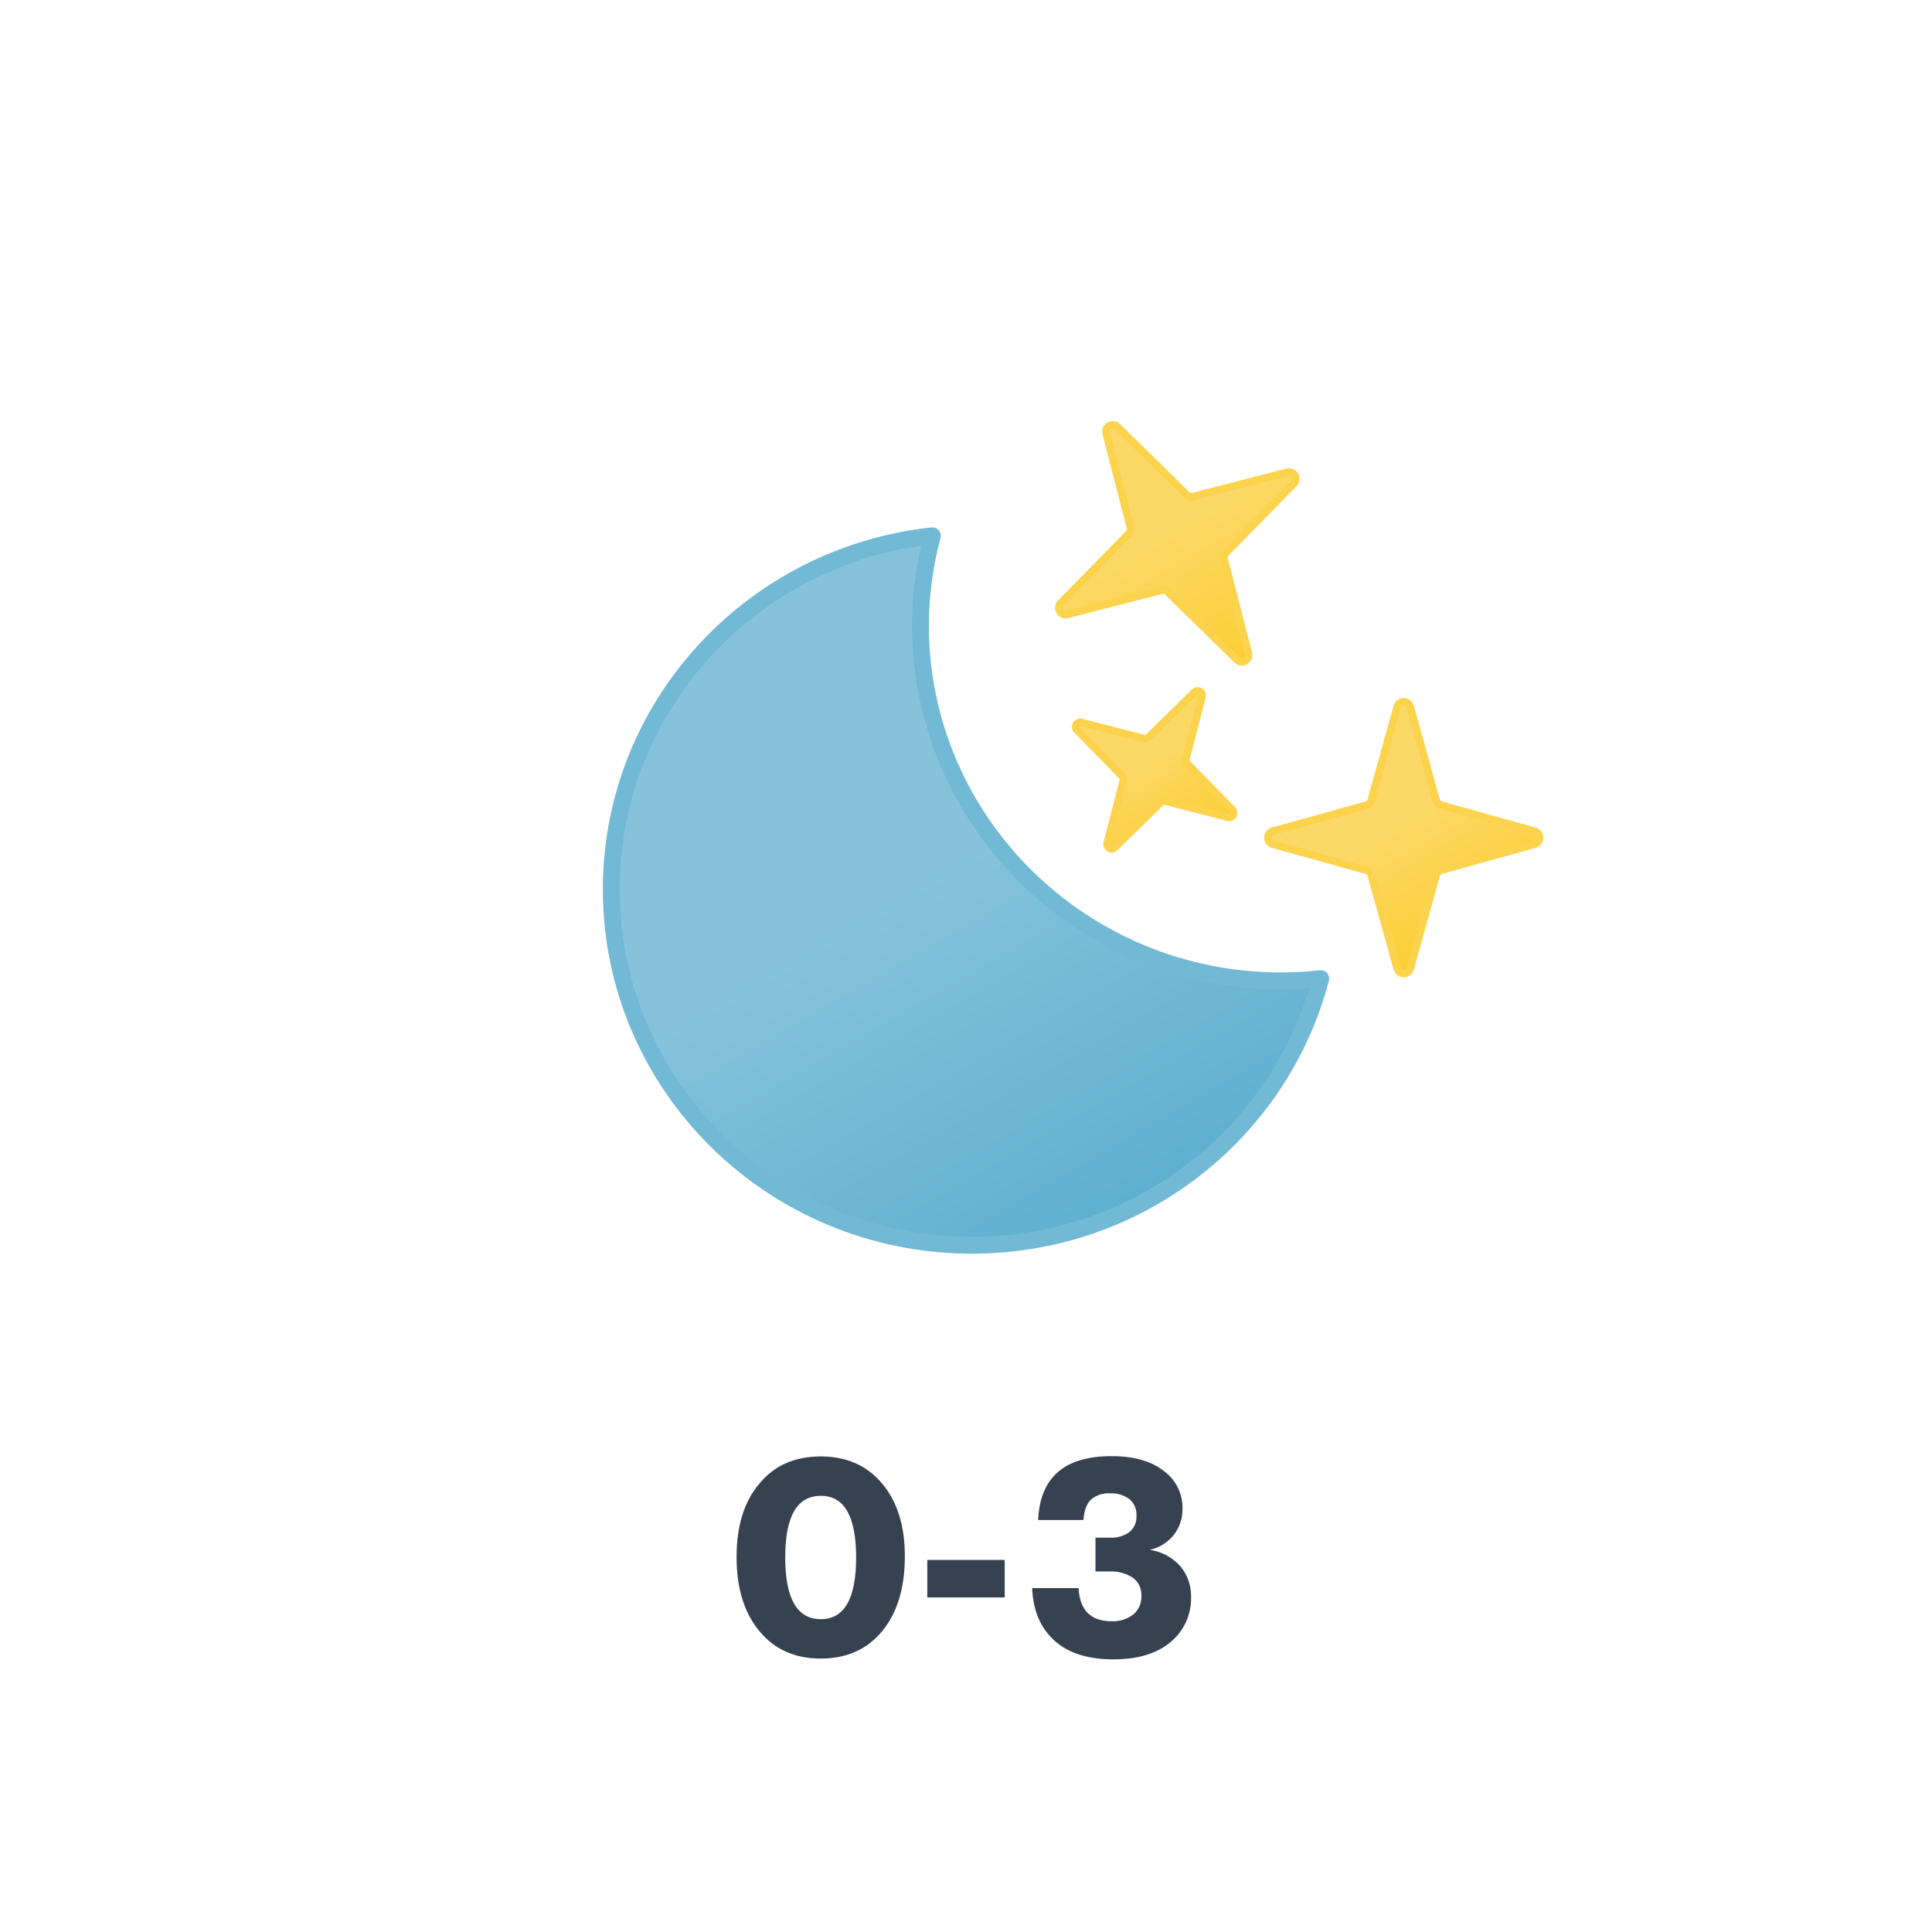
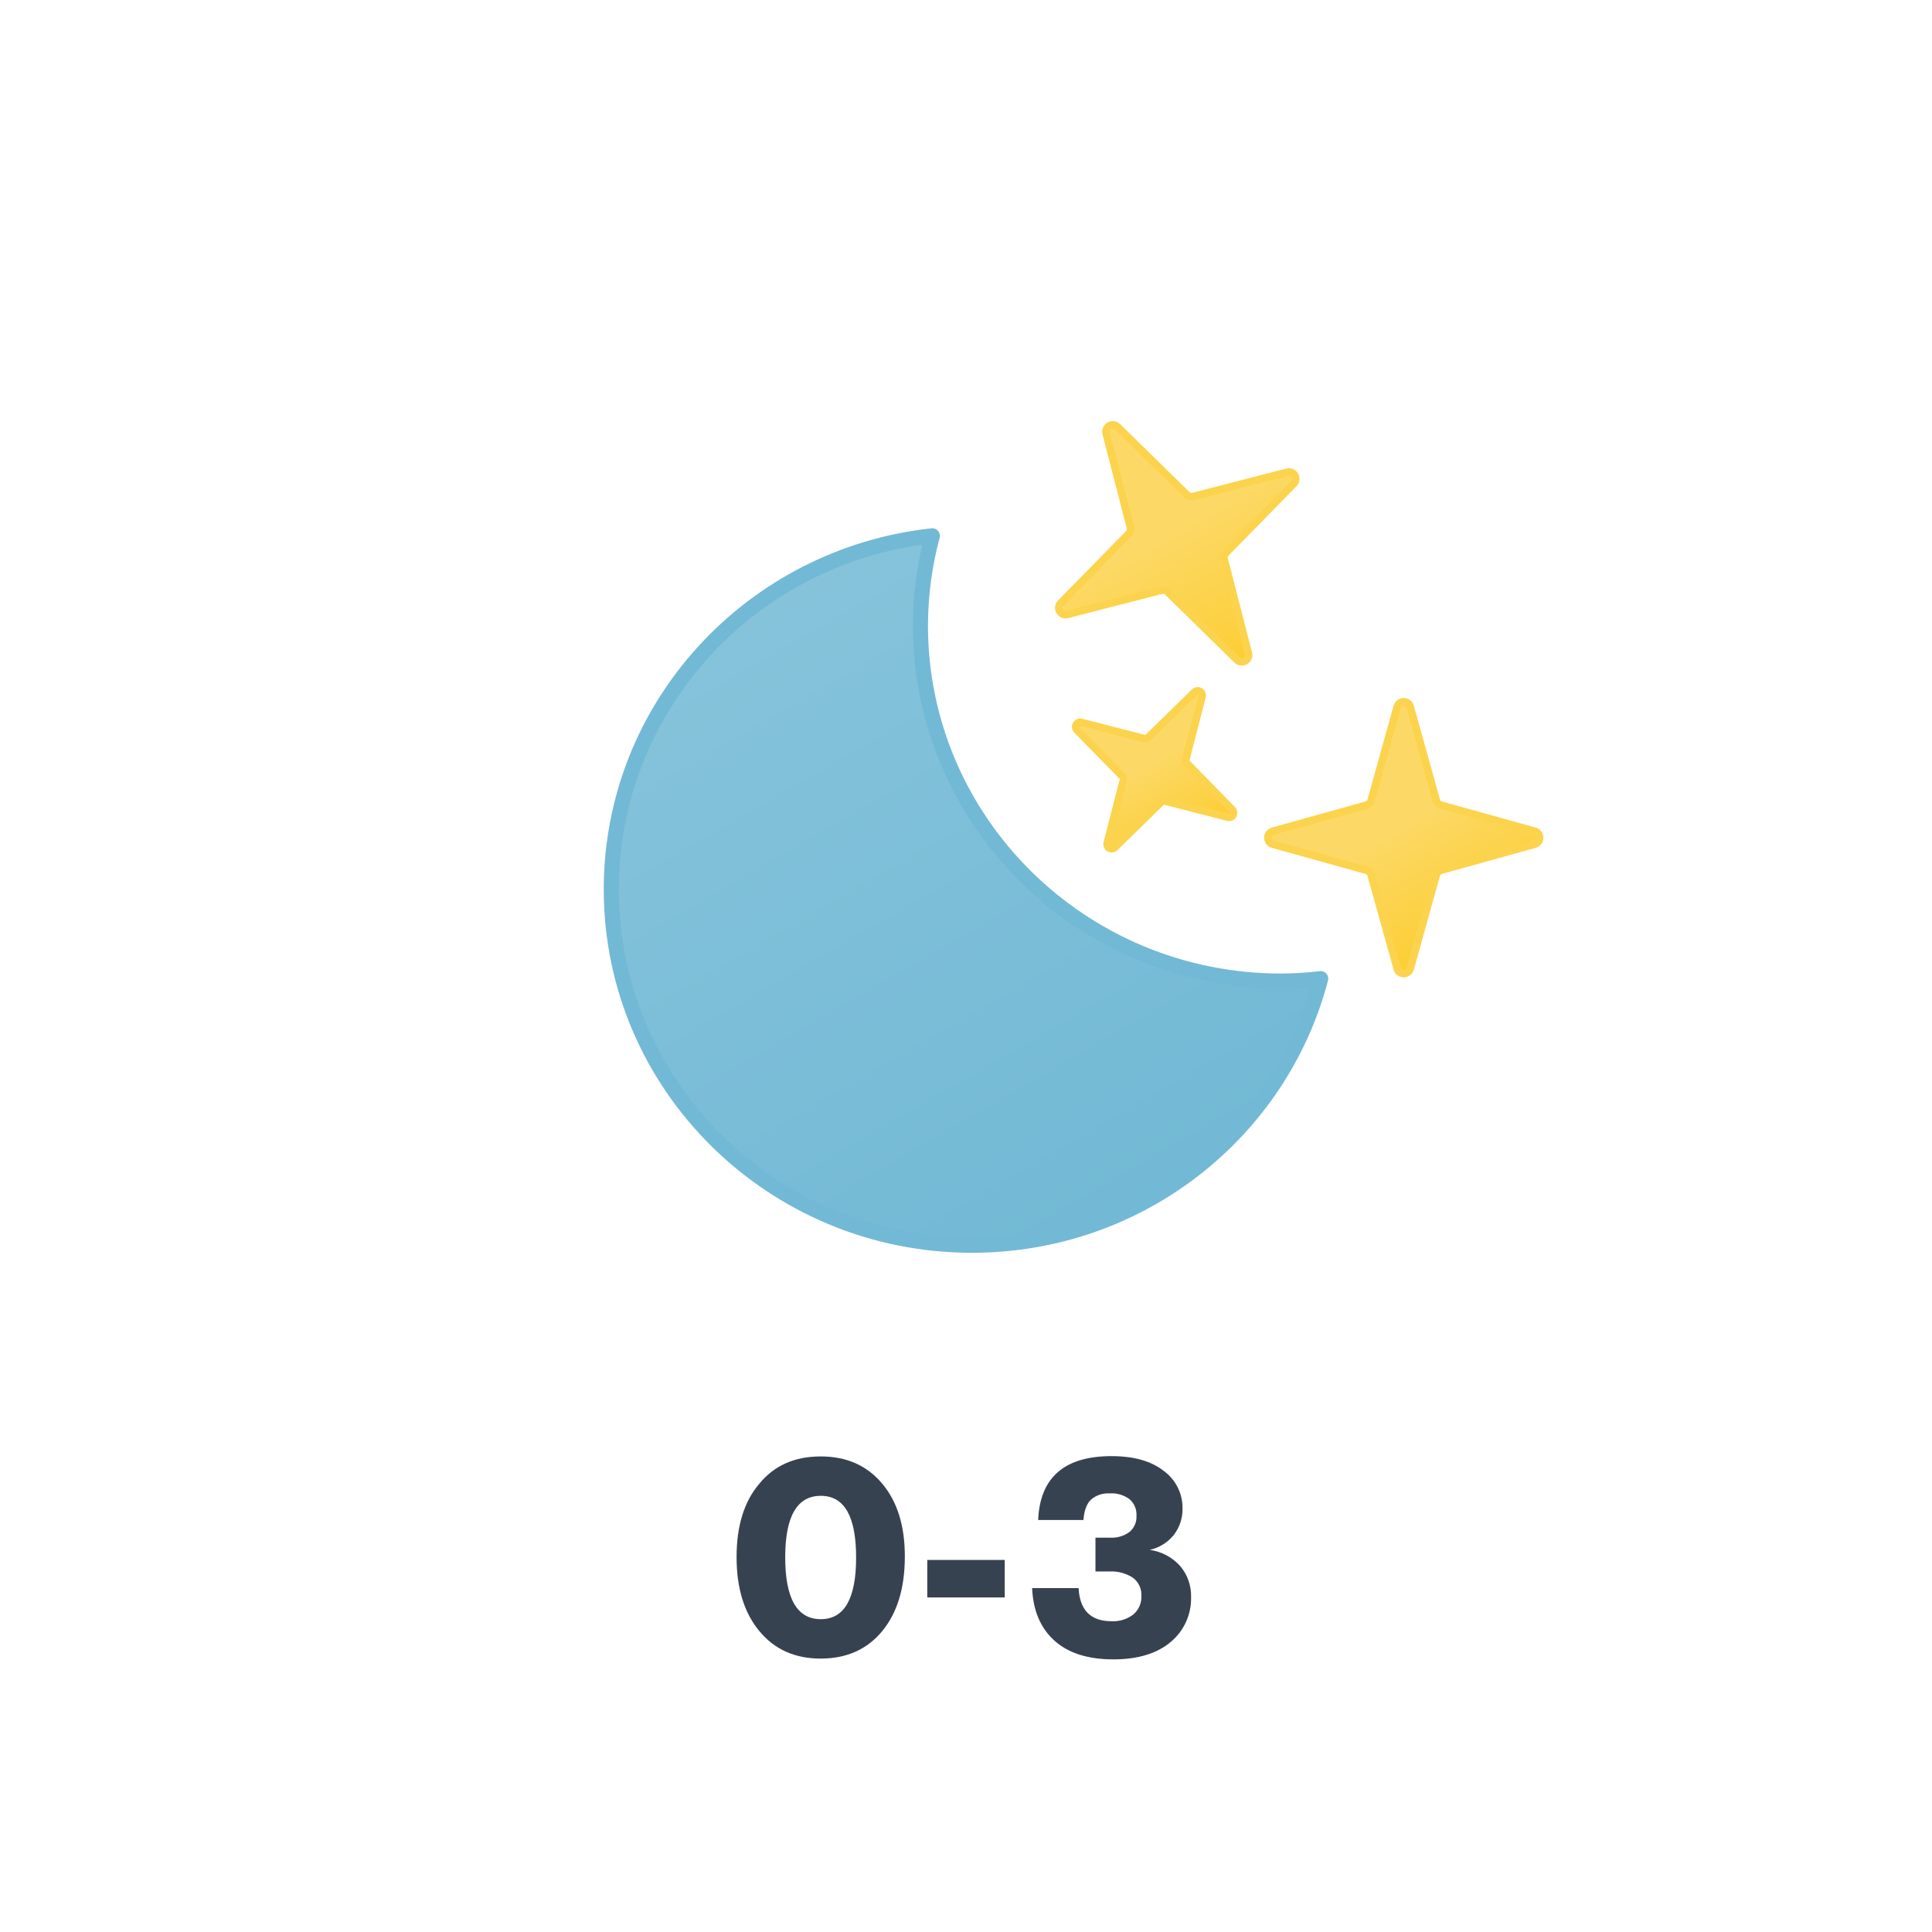
<svg xmlns="http://www.w3.org/2000/svg" xmlns:xlink="http://www.w3.org/1999/xlink" viewBox="0 0 512 512">
  <defs>
-     <linearGradient id="a" x1="38.79" y1="20.77" x2="133.4" y2="184.63" gradientUnits="userSpaceOnUse">
+     <linearGradient id="a" x1="38.56" y1="20.53" x2="133.16" y2="184.39" gradientUnits="userSpaceOnUse">
      <stop offset="0" stop-color="#86c3db" />
-       <stop offset="0.45" stop-color="#86c3db" />
-       <stop offset="1" stop-color="#5eafcf" />
+       <stop offset="1" stop-color="#72b9d5" />
    </linearGradient>
    <linearGradient id="b" x1="294" y1="112.82" x2="330" y2="175.18" gradientUnits="userSpaceOnUse">
      <stop offset="0" stop-color="#fcd966" />
      <stop offset="0.45" stop-color="#fcd966" />
      <stop offset="1" stop-color="#fccd34" />
    </linearGradient>
    <linearGradient id="c" x1="295.52" y1="185.86" x2="316.48" y2="222.14" xlink:href="#b" />
    <linearGradient id="d" x1="356.29" y1="194.78" x2="387.71" y2="249.22" xlink:href="#b" />
-     <symbol id="e" viewBox="0 0 192.48 192.48">
-       <path d="M179.74,120.19C127,120.19,84.16,78,84.16,25.89A93.24,93.24,0,0,1,87.31,2.24C39.47,7.4,2.24,47.37,2.24,95.94c0,52.08,42.79,94.3,95.57,94.3,44.5,0,81.78-30,92.43-70.65A98.36,98.36,0,0,1,179.74,120.19Z" stroke="#72b9d5" stroke-linecap="round" stroke-linejoin="round" stroke-width="4.48" fill="url(#a)" />
+     <symbol id="e" viewBox="0 0 192 192">
+       <path d="M179.5,120c-52.79,0-95.58-42.22-95.58-94.3A92.8,92.8,0,0,1,87.08,2C39.24,7.16,2,47.13,2,95.7,2,147.78,44.79,190,97.58,190c44.49,0,81.77-30,92.42-70.65A95.81,95.81,0,0,1,179.5,120Z" stroke="#72b9d5" stroke-linecap="round" stroke-linejoin="round" stroke-width="4" fill="url(#a)" />
    </symbol>
  </defs>
  <path d="M233.79,432.27q-6,7.26-16.27,7.27t-16.27-7.27q-6.06-7.27-6.05-19.66t6.05-19.44q5.9-7.2,16.27-7.2,10.22,0,16.27,7.2t6,19.44Q239.77,425,233.79,432.27Zm-16.27-3.17q9.36,0,9.36-16.35t-9.36-16.34q-9.44,0-9.43,16.34T217.52,429.1Z" fill="#374251" />
  <path d="M266.26,423.34H245.74V413.4h20.52Z" fill="#374251" />
  <path d="M304.71,410.73a13.41,13.41,0,0,1,8.06,4.29,12.3,12.3,0,0,1,2.88,8.32,15,15,0,0,1-5.4,11.8q-5.47,4.61-15.19,4.61-10.15,0-15.66-5t-5.87-13.89h12.31q.44,8.78,8.72,8.78a8.67,8.67,0,0,0,5.79-1.8,6.07,6.07,0,0,0,2.13-4.9,5.63,5.63,0,0,0-2.24-4.82,10.48,10.48,0,0,0-6.33-1.66h-3.6V407.5h3.81a8,8,0,0,0,5.22-1.52,5.24,5.24,0,0,0,1.84-4.32,5.36,5.36,0,0,0-1.84-4.35,7.87,7.87,0,0,0-5.22-1.55,7.05,7.05,0,0,0-5,1.65q-1.72,1.66-2,5.41H275.12q.72-16.92,19.44-16.93,8.85,0,13.82,3.9a12.08,12.08,0,0,1,5,9.93,11.13,11.13,0,0,1-2.27,7A11.31,11.31,0,0,1,304.71,410.73Z" fill="#374251" />
  <path d="M282.83,162.84l24.93-6.42a1.78,1.78,0,0,1,1.71.46l18.37,18a1.8,1.8,0,0,0,3-1.73l-6.42-24.93a1.78,1.78,0,0,1,.46-1.71l18-18.37a1.8,1.8,0,0,0-1.73-3l-24.93,6.42a1.78,1.78,0,0,1-1.71-.46l-18.37-18a1.8,1.8,0,0,0-3,1.73l6.42,24.93a1.78,1.78,0,0,1-.46,1.71l-18,18.37A1.8,1.8,0,0,0,282.83,162.84Z" stroke="#fcd34d" stroke-linecap="round" stroke-linejoin="round" stroke-width="2" fill="url(#b)" />
  <path d="M285.4,193.44l12,12.25a1.19,1.19,0,0,1,.3,1.14l-4.28,16.62a1.2,1.2,0,0,0,2,1.15l12.25-12a1.19,1.19,0,0,1,1.14-.3l16.62,4.28a1.2,1.2,0,0,0,1.15-2l-12-12.25a1.19,1.19,0,0,1-.3-1.14l4.28-16.62a1.2,1.2,0,0,0-2-1.15l-12.25,12a1.19,1.19,0,0,1-1.14.3l-16.62-4.28A1.2,1.2,0,0,0,285.4,193.44Z" stroke="#fcd34d" stroke-linecap="round" stroke-linejoin="round" stroke-width="2" fill="url(#c)" />
  <path d="M337.32,223.73l24.8,6.9a1.83,1.83,0,0,1,1.25,1.25l6.9,24.8a1.79,1.79,0,0,0,3.46,0l6.9-24.8a1.83,1.83,0,0,1,1.25-1.25l24.8-6.9a1.79,1.79,0,0,0,0-3.46l-24.8-6.9a1.83,1.83,0,0,1-1.25-1.25l-6.9-24.8a1.79,1.79,0,0,0-3.46,0l-6.9,24.8a1.83,1.83,0,0,1-1.25,1.25l-24.8,6.9A1.79,1.79,0,0,0,337.32,223.73Z" stroke="#fcd34d" stroke-linecap="round" stroke-linejoin="round" stroke-width="2" fill="url(#d)" />
-   <use width="192.48" height="192.48" transform="translate(159.76 139.76)" xlink:href="#e" />
+   <use width="192" height="192" transform="translate(160 140)" xlink:href="#e" />
</svg>
